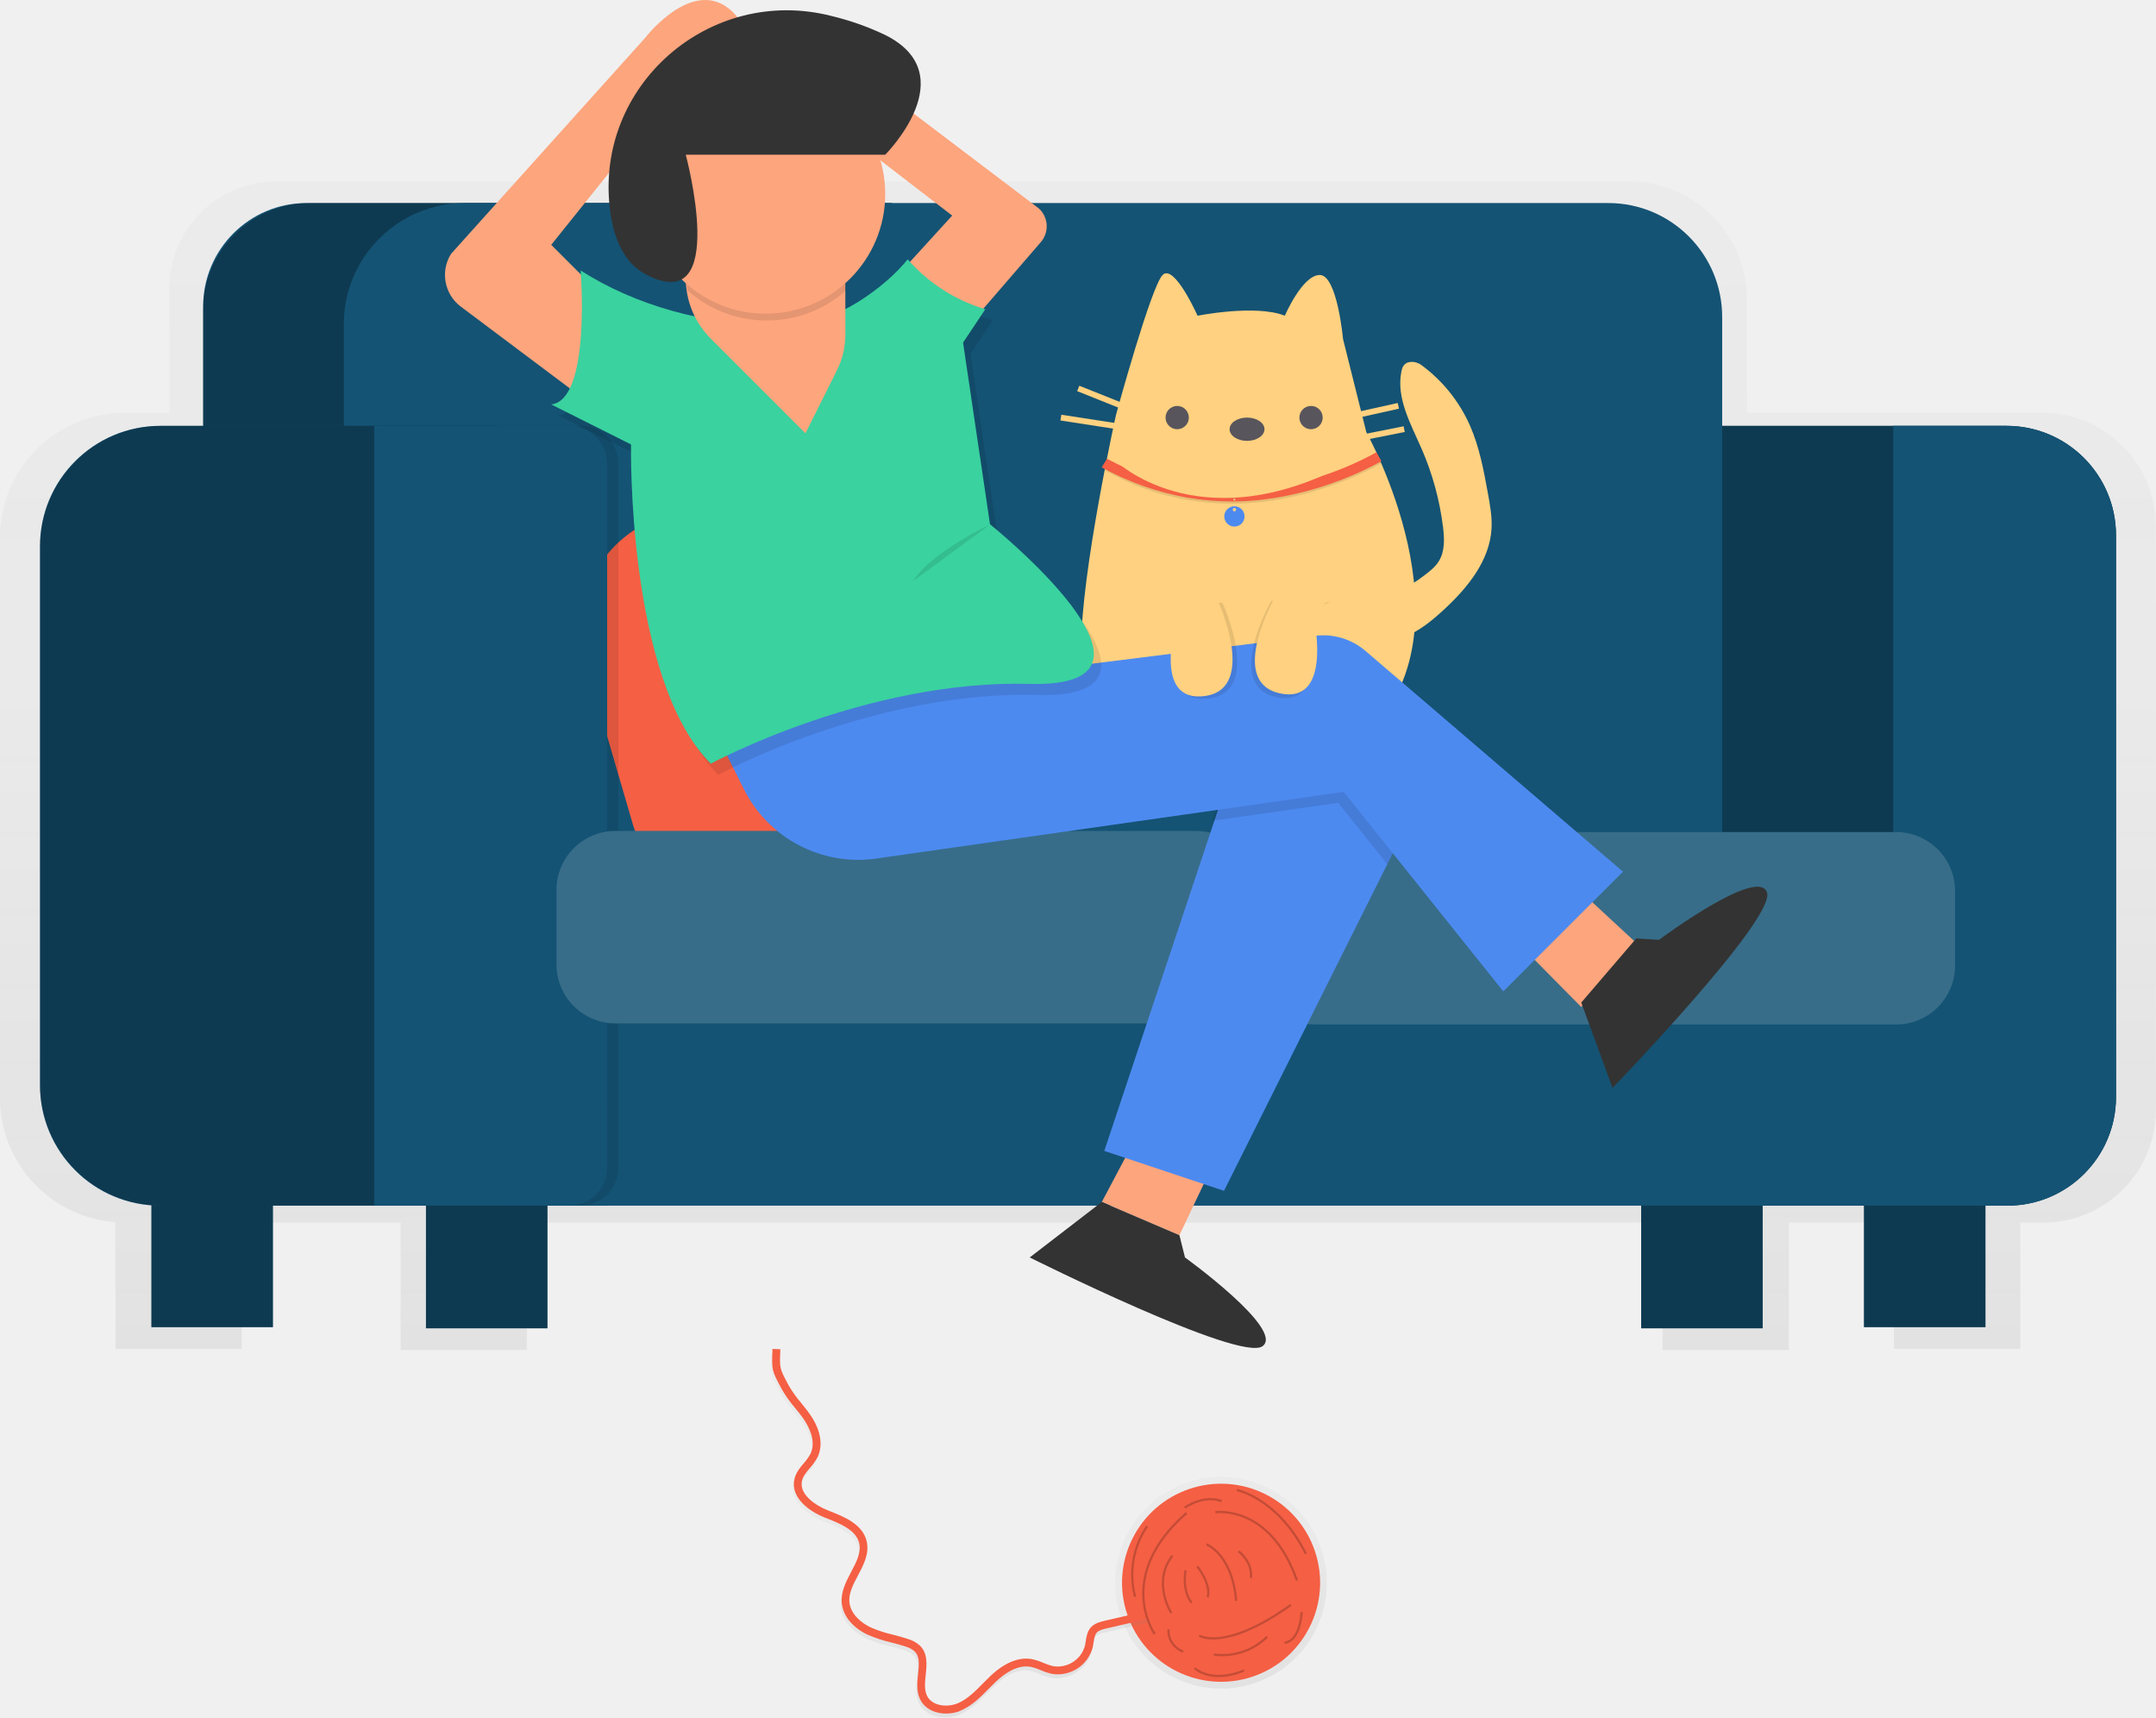
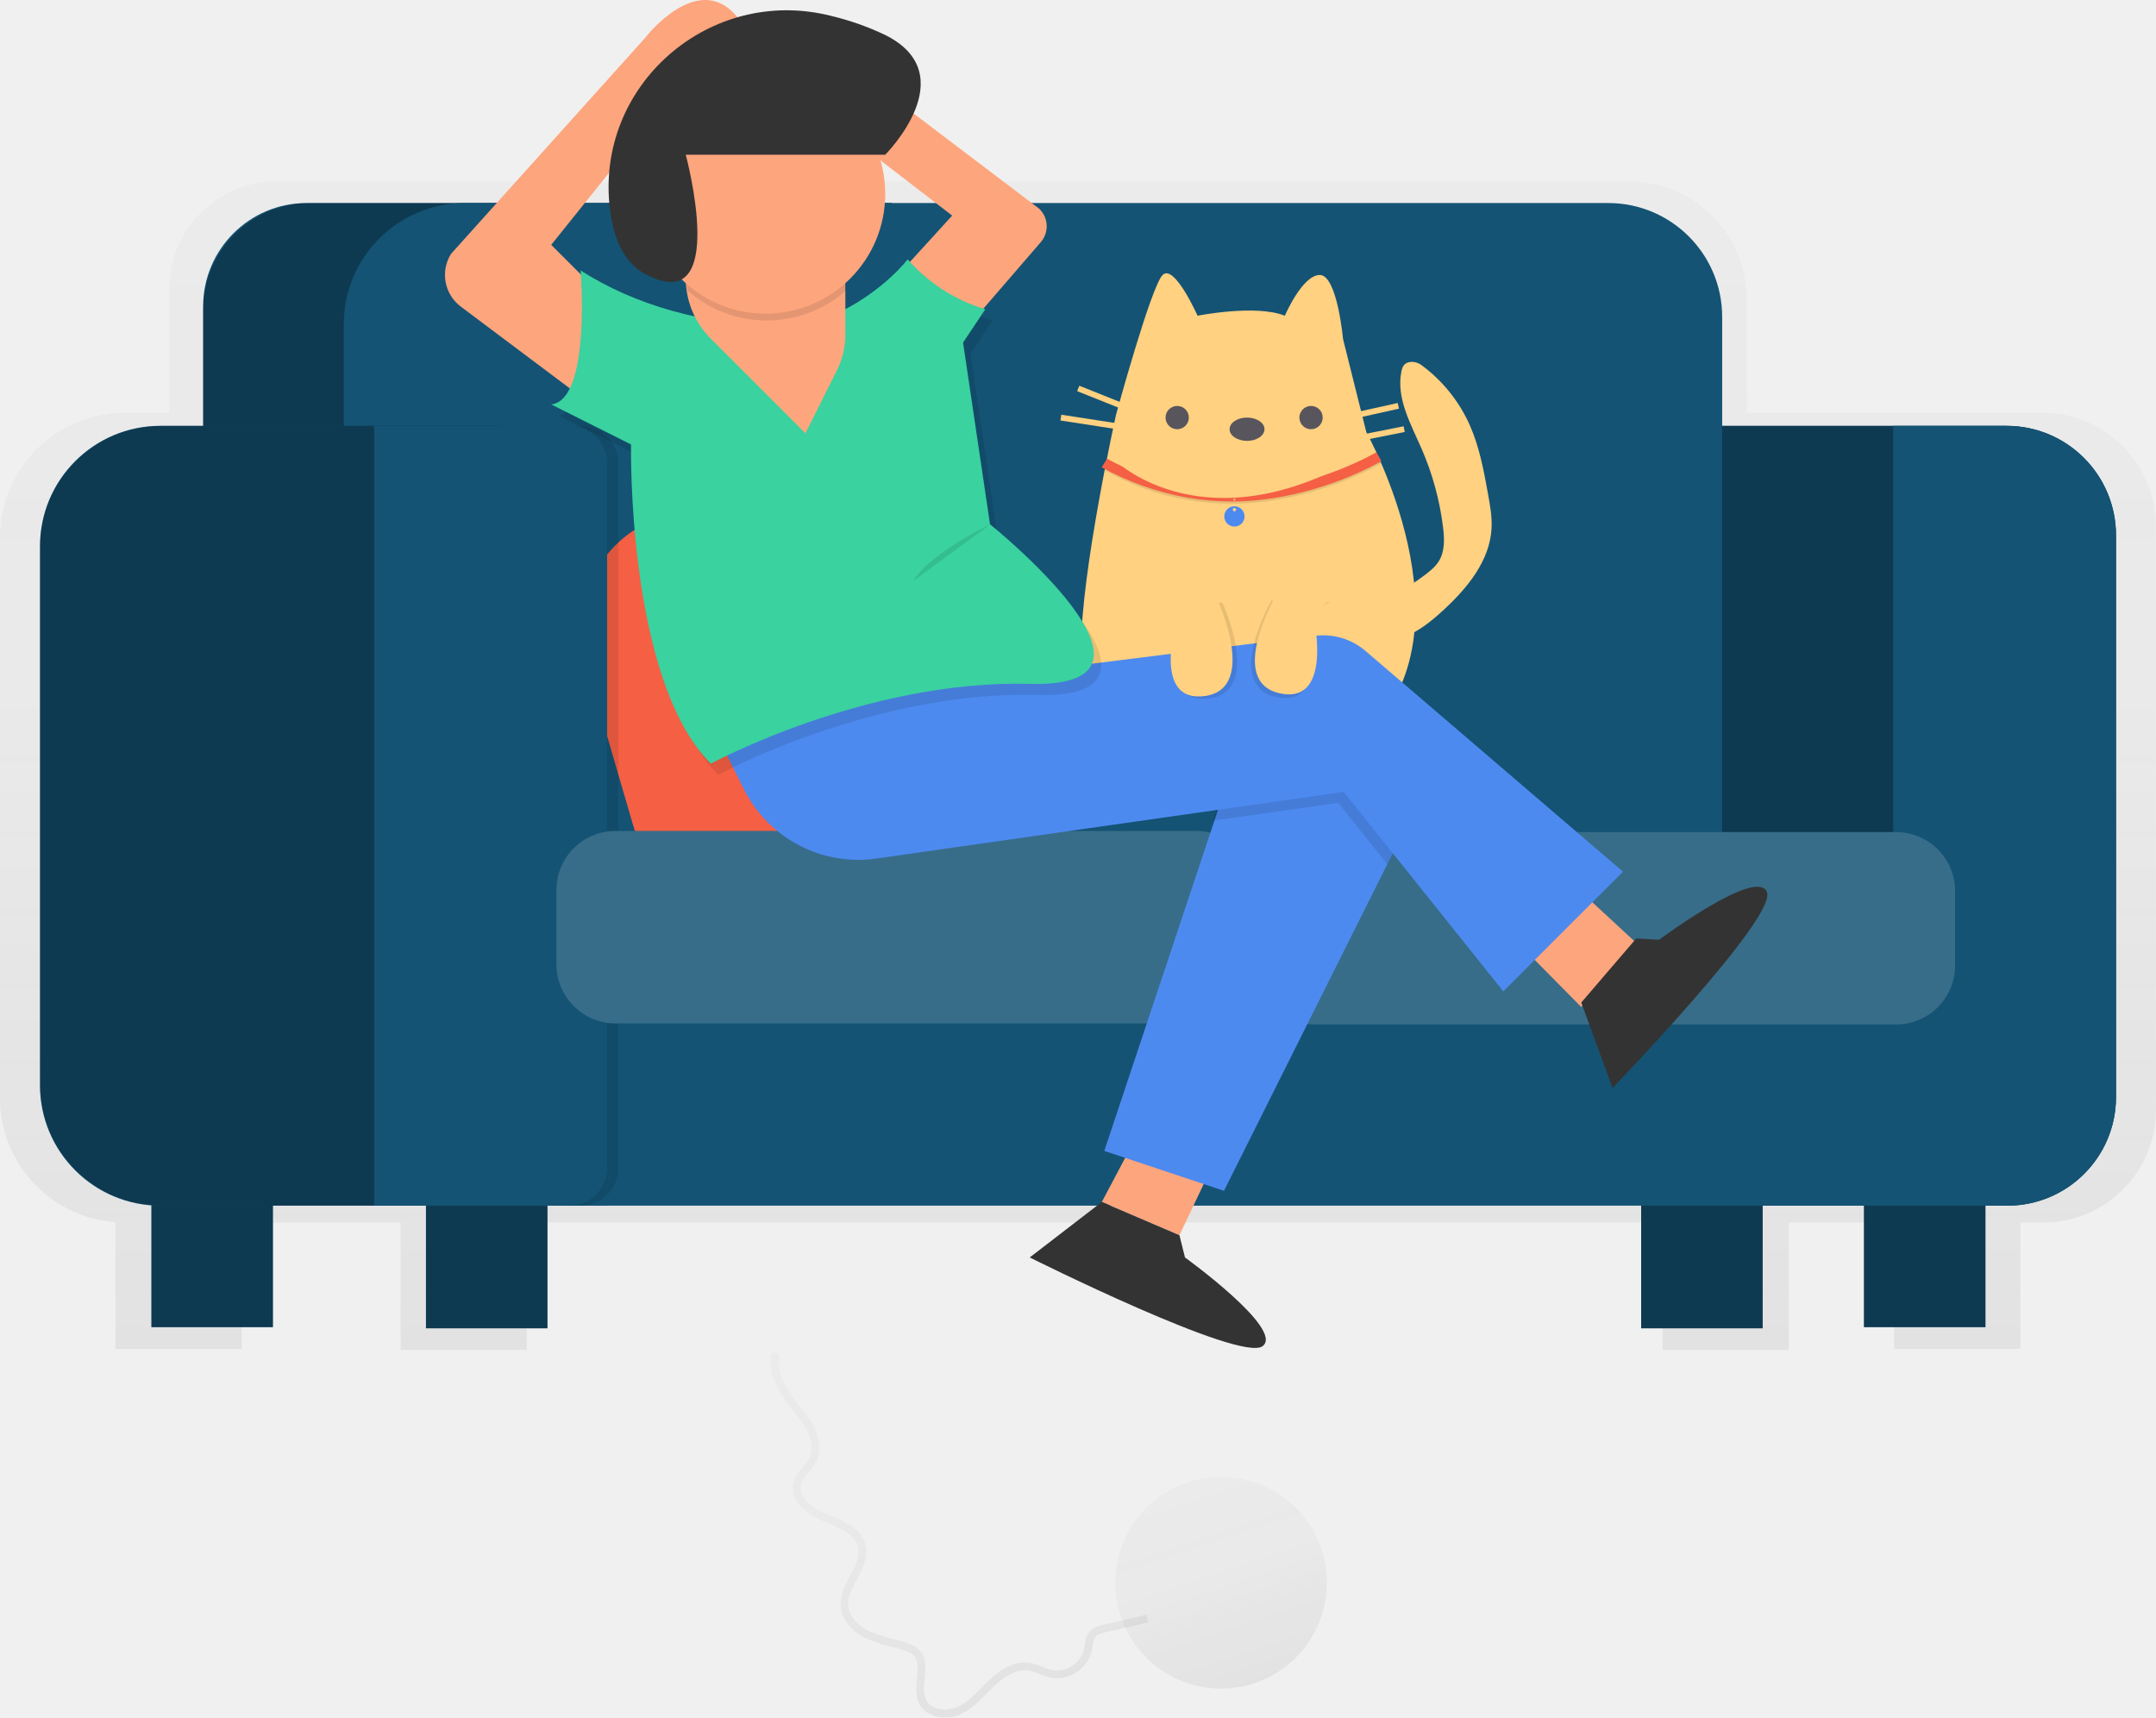
- <svg xmlns="http://www.w3.org/2000/svg" xmlns:xlink="http://www.w3.org/1999/xlink" data-name="Layer 1" height="772.66" width="970">
+ <svg xmlns="http://www.w3.org/2000/svg" xmlns:xlink="http://www.w3.org/1999/xlink" width="970" height="772.66" data-name="Layer 1">
  <defs>
-     <linearGradient gradientUnits="userSpaceOnUse" id="a" x1="600" x2="600" y1="675.47" y2="149.73">
-       <stop offset="0" stop-color="gray" stop-opacity=".25" />
-       <stop offset=".54" stop-color="gray" stop-opacity=".12" />
-       <stop offset="1" stop-color="gray" stop-opacity=".1" />
+     <linearGradient id="a" x1="600" x2="600" y1="675.47" y2="149.73" gradientUnits="userSpaceOnUse">
+       <stop stop-color="gray" stop-opacity=".25" offset="0" />
+       <stop stop-color="gray" stop-opacity=".12" offset=".54" />
+       <stop stop-color="gray" stop-opacity=".1" offset="1" />
    </linearGradient>
-     <linearGradient gradientTransform="translate(-521.72 1157.6)" id="c" x1="1186.1" x2="1186.1" y1="-329.85" y2="-425.03" xlink:href="#a" />
-     <linearGradient gradientTransform="rotate(-18.54 4471.6 1799.5)" id="d" x1="1083.1" x2="1083.1" y1="-358.53" y2="-539.81" xlink:href="#a" />
-     <linearGradient gradientUnits="userSpaceOnUse" id="b" x1="600" x2="600" y1="675.47" y2="149.73" xlink:href="#a" />
+     <linearGradient id="c" x1="1186.1" x2="1186.1" y1="-329.85" y2="-425.03" gradientTransform="translate(-521.72 1157.6)" xlink:href="#a" />
+     <linearGradient id="d" x1="1083.1" x2="1083.1" y1="-358.53" y2="-539.81" gradientTransform="rotate(-18.54 4471.6 1799.5)" xlink:href="#a" />
+     <linearGradient id="b" x1="600" x2="600" y1="675.47" y2="149.73" gradientUnits="userSpaceOnUse" xlink:href="#a" />
  </defs>
-   <path d="M1033.8 253.83H900.96V203a53.24 53.24 0 00-53.24-53.24H239.49a48.3 48.3 0 00-48.3 48.3v55.8h-20A56.21 56.21 0 00114.96 310v252a56.2 56.2 0 0052 56v57h56.78v-56.83h71.5v57.31h56.78v-57.31h511v57.31h56.78v-57.31h47.32v56.78h56.84v-56.78h10.23a50.76 50.76 0 0050.77-50.76V305a51.16 51.16 0 00-51.16-51.17zM890.96 476.22v42.58H679.28a27.49 27.49 0 003.49-13.43v-29.15z" fill="url(#b)" opacity=".5" transform="translate(-115 -68.145)" />
-   <g fill="#145374">
-     <path d="M68.12 528.73h54.67v68.34H68.12zM738.37 529.24h54.67v68.34h-54.67zM838.6 528.73h54.67v68.34H838.6zM191.64 529.24h54.67v68.34h-54.67z" />
-   </g>
-   <path d="M68.12 528.73h54.67v68.34H68.12zM738.37 529.24h54.67v68.34h-54.67zM838.6 528.73h54.67v68.34H838.6zM191.64 529.24h54.67v68.34h-54.67z" opacity=".3" />
+   <path transform="translate(-115 -68.145)" d="M1033.8 253.83H900.96V203a53.24 53.24 0 00-53.24-53.24H239.49a48.3 48.3 0 00-48.3 48.3v55.8h-20A56.21 56.21 0 00114.96 310v252a56.2 56.2 0 0052 56v57h56.78v-56.83h71.5v57.31h56.78v-57.31h511v57.31h56.78v-57.31h47.32v56.78h56.84v-56.78h10.23a50.76 50.76 0 0050.77-50.76V305a51.16 51.16 0 00-51.16-51.17zM890.96 476.22v42.58H679.28a27.49 27.49 0 003.49-13.43v-29.15z" fill="url(#b)" opacity=".5" />
+   <path d="M68.12 528.73h54.67v68.34H68.12zm670.25.51h54.67v68.34h-54.67zm100.23-.51h54.67v68.34H838.6zm-646.96.51h54.67v68.34h-54.67z" fill="#145374" />
+   <path d="M68.12 528.73h54.67v68.34H68.12zm670.25.51h54.67v68.34h-54.67zm100.23-.51h54.67v68.34H838.6zm-646.96.51h54.67v68.34h-54.67z" opacity=".3" />
  <path d="M765.2 191.58h137.54A49.26 49.26 0 01952 240.84v252.69a48.87 48.87 0 01-48.87 48.87H765.2z" fill="#145374" />
  <path d="M765.2 191.58h137.54A49.26 49.26 0 01952 240.84v252.69a48.87 48.87 0 01-48.87 48.87H765.2z" opacity=".3" />
  <path d="M137.91 91.345h263.31v314.37H91.4v-267.87a46.51 46.51 0 0146.51-46.5z" fill="#145374" />
  <path d="M139.41 91.345h261.81v314.37H91.4v-266.37a48 48 0 0148.01-48z" opacity=".3" />
  <g fill="#145374">
    <path d="M209.2 91.345h255.3v314.37H154.68v-259.86a54.51 54.51 0 0154.51-54.51z" />
    <path d="M463 91.345h260.55a51.27 51.27 0 0151.27 51.27v263.1H463zM851.77 191.58h51A49.26 49.26 0 01952 240.84v252.69a48.87 48.87 0 01-48.87 48.87h-51.36zM223.02 446.72h628.74v95.68H223.02z" />
  </g>
  <path d="M299.64 231.91l64.064-18.673c28.295-8.247 57.714 7.892 65.962 36.188l21.222 72.81c8.247 28.295-7.892 57.714-36.188 65.962l-64.064 18.673c-28.295 8.247-57.714-7.892-65.962-36.188l-21.222-72.81c-8.247-28.295 7.892-57.714 36.188-65.962z" fill="#f55f44" />
  <path d="M72.13 191.58h201V542.4h-201A54.13 54.13 0 0118 488.28V245.71a54.13 54.13 0 0154.13-54.13z" fill="#145374" />
  <path d="M72.51 191.58H222.7a50.44 50.44 0 0150.44 50.48v249.9a50.44 50.44 0 01-50.44 50.44H72.51A54.51 54.51 0 0118 487.89V246.06a54.51 54.51 0 0154.51-54.48z" opacity=".3" />
  <path d="M173.41 191.58h87.79a17 17 0 0117 17V525.4a17 17 0 01-17 17h-87.79z" opacity=".1" />
  <g fill="#145374">
    <path d="M168.35 191.58h87.79a17 17 0 0117 17V525.4a17 17 0 01-17 17h-87.79z" />
-     <path d="M250.36 373.83h314.37v86.57H250.36zM565.24 374.33h314.37v86.57H565.24z" />
+     <path d="M250.36 373.83h314.37v86.57H250.36zm314.88.5h314.37v86.57H565.24z" />
  </g>
-   <path d="M276.96 373.83h261.17a26.542 26.542 0 0126.6 26.6v33.37a26.542 26.542 0 01-26.6 26.6H276.96a26.542 26.542 0 01-26.6-26.6v-33.37a26.542 26.542 0 0126.6-26.6zM591.84 374.33h261.17a26.542 26.542 0 0126.6 26.6v33.37a26.542 26.542 0 01-26.6 26.6H591.84a26.542 26.542 0 01-26.6-26.6v-33.37a26.542 26.542 0 0126.6-26.6z" fill="#fff" opacity=".15" />
+   <path d="M276.96 373.83h261.17a26.542 26.542 0 0126.6 26.6v33.37a26.542 26.542 0 01-26.6 26.6H276.96a26.542 26.542 0 01-26.6-26.6v-33.37a26.542 26.542 0 0126.6-26.6zm314.88.5h261.17a26.542 26.542 0 0126.6 26.6v33.37a26.542 26.542 0 01-26.6 26.6H591.84a26.542 26.542 0 01-26.6-26.6v-33.37a26.542 26.542 0 0126.6-26.6z" fill="#fff" opacity=".15" />
  <path d="M631.51 286.66c6.83-2.59 12.62-7.32 18-12.28 10.64-9.82 20.68-22 21.54-36.47.31-5.28-.64-10.54-1.59-15.75-1.91-10.5-3.86-21.12-8.19-30.88a67.83 67.83 0 00-21.7-27 7.3 7.3 0 00-4.91-1.46c-3 .27-3.76 2.33-4.16 4.3-2.43 12 4.24 23.64 9.12 34.84a127.18 127.18 0 019.62 35.27c.63 5.16.86 10.74-1.86 15.18-1.66 2.72-4.26 4.7-6.8 6.62-3.8 2.87-8 5.88-12.76 5.74s-10.08-4.23-15-2.91-8.53 8.89-8.56 13.74c-.06 13.14 18.11 14.52 27.25 11.06z" fill="#ffd180" />
  <path d="M538.79 142.04s26.18-5.24 39.27 0c0 0 7.85-18.33 15.71-18.33s10.47 28.8 10.47 28.8l10.47 41.89s49.75 89 0 136.15-128.3-5.24-128.3-39.27 15.71-104.73 15.71-104.73 15.71-57.6 20.95-62.84 15.72 18.33 15.72 18.33z" fill="#ffd180" />
-   <g fill="#58555d">
-     <path d="M595.09 187.86a5.24 5.24 0 01-5.24 5.24 5.24 5.24 0 01-5.24-5.24 5.24 5.24 0 015.24-5.24 5.24 5.24 0 015.24 5.24zM534.87 187.86a5.24 5.24 0 01-5.24 5.24 5.24 5.24 0 01-5.24-5.24 5.24 5.24 0 015.24-5.24 5.24 5.24 0 015.24 5.24zM568.9 193.1a7.85 5.24 0 01-7.85 5.24 7.85 5.24 0 01-7.85-5.24 7.85 5.24 0 017.85-5.24 7.85 5.24 0 017.85 5.24z" />
-   </g>
-   <g fill="#ffd180">
-     <path d="M605.28 186.53l23.566-5.233.568 2.558-23.566 5.233zM605.31 196.99l26.185-5.218.512 2.57-26.185 5.218zM484.62 175.97l.973-2.433 26.183 10.473-.973 2.433zM477.1 189.17l.399-2.59 34.039 5.24-.399 2.59z" />
-   </g>
+   <path d="M595.09 187.86a5.24 5.24 0 01-5.24 5.24 5.24 5.24 0 01-5.24-5.24 5.24 5.24 0 015.24-5.24 5.24 5.24 0 015.24 5.24zm-60.22 0a5.24 5.24 0 01-5.24 5.24 5.24 5.24 0 01-5.24-5.24 5.24 5.24 0 015.24-5.24 5.24 5.24 0 015.24 5.24zm34.03 5.24a7.85 5.24 0 01-7.85 5.24 7.85 5.24 0 01-7.85-5.24 7.85 5.24 0 017.85-5.24 7.85 5.24 0 017.85 5.24z" fill="#58555d" />
+   <path d="M605.28 186.53l23.566-5.233.568 2.558-23.566 5.233zm.03 10.46l26.185-5.218.512 2.57-26.185 5.218zm-120.69-21.02l.973-2.433 26.183 10.473-.973 2.433zm-7.52 13.2l.399-2.59 34.039 5.24-.399 2.59z" fill="#ffd180" />
  <path d="M554.52 226.6a119.78 119.78 0 01-20.45-1.74 113 113 0 01-36.92-13.27l.91-4.23a124.25 124.25 0 0037 13c18.85 3.23 51.27 2.26 84.22-15.92l2.2 4c-23.92 13.22-49.1 18.16-66.96 18.16z" opacity=".1" />
  <path d="M619.28 203.47c-33 18.18-65.38 19.15-84.22 15.92a124.25 124.25 0 01-37-13l-2.42 3.86a126.27 126.27 0 0038.43 13.61 119.78 119.78 0 0020.46 1.75c17.86 0 43-4.93 67-18.13zm-63.91 21.78a.51.51 0 11.51-.51.51.51 0 01-.51.5z" fill="#f55f44" />
  <path d="M550.81 232.33a4.56 4.56 0 004.56 4.56 4.56 4.56 0 004.56-4.56 4.56 4.56 0 00-4.56-4.56 4.56 4.56 0 00-4.56 4.56zm4.56-2.28a.76.76 0 11.76-.76.76.76 0 01-.76.76z" fill="#4d8af0" />
  <path d="M612.57 204.99c-69.69 41-109.85 3-109.85 3z" fill="#ffd180" />
  <path d="M518.17 498.33l-22.45 42.41 34.92 14.96 22.45-47.39z" fill="#fda57d" />
  <path d="M530.64 555.7l2.49 10s44.9 32.43 34.92 39.91-104.77-39.91-104.77-39.91l32.43-24.95z" fill="#333" />
  <path d="M677.69 418.89l33.72 34.14 24.75-28.83-38.48-35.63z" fill="#fda57d" />
  <path d="M736.16 422.19l10.27.61s44.4-33.11 48.55-21.35-69.49 88-69.49 88l-14.07-38.42z" fill="#333" />
  <path d="M416.45 168.93l51.82-60a10.9 10.9 0 00-.82-15.11L354.69 8.36 341 29.72l87.39 67.27-37.1 40.68zM266 181.95l-58.67-44a17.83 17.83 0 01-4.39-23.76l87.79-97.69 18 18L248 110.15l35.9 35.9z" fill="#fda57d" />
  <path d="M550.69 356.2l-53.86 161.57 53.86 17.95 89.75-179.52-71.8-17.95z" fill="#4d8af0" />
  <path d="M548.19 361.19l-2.69 8.08 56.55-8.08 22.09 27.62 13.81-27.62-71.81-17.95z" opacity=".1" />
  <path d="M290.61 16.605s23-29.66 40.47-9.7-27.44 22.45-27.44 22.45z" fill="#fda57d" />
  <path d="M317.32 320.3l17.35 34.71a57.54 57.54 0 0059.61 31.23l210.26-30L676.35 446l53.85-53.85-115.85-99.3a29.22 29.22 0 00-22.64-6.81z" fill="#4d8af0" />
  <path d="M264.56 126.65s4.73 58.3-13.22 60.3l35.9 18s-2 105.71 35.9 143.61c0 0 69.81-37.9 143.61-35.9s-18-71.81-18-71.81l-12.12-81.72 10-15a75 75 0 01-34.92-22.45c-10 12.47-32.86 29.38-52.69 29.38h-8.58c-29.56 0-61-6-85.91-21.9z" opacity=".1" />
  <path d="M261.23 121.66s4.77 58.3-13.23 60.29l35.9 18s-2 105.71 35.9 143.61c0 0 69.81-37.9 143.61-35.9s-18-71.81-18-71.81l-12.12-81.72 10-15a75 75 0 01-34.92-22.45c-10 12.47-32.86 29.38-52.69 29.38h-8.58c-29.56 0-61-8.47-85.91-24.4z" fill="#3ad29f" />
  <path d="M308.52 105.22v20a38.3 38.3 0 0011.22 27.08l42.64 42.64 14.19-28.39a35.6 35.6 0 003.76-15.92v-45.41z" fill="#fda57d" />
  <path d="M309.07 128.31c0 .74 0 1.47.07 2.21a53.84 53.84 0 0071.74-.06v-22.19h-71.81z" opacity=".1" />
  <path d="M398.27 87.275a53.85 53.85 0 01-53.85 53.85 53.85 53.85 0 01-53.85-53.85 53.85 53.85 0 0153.85-53.85 53.85 53.85 0 0153.85 53.85z" fill="#fda57d" />
  <path d="M445.55 235.86s-27.16 13-34.65 25.5" opacity=".1" />
  <path d="M308.52 69.595h89.76s35.9-35.9 0-53.85a122.89 122.89 0 00-24.36-8.6c-54.59-13.84-106.5 31.31-99.48 87.19 1.66 13.2 6.39 24 16.13 29.11 37.89 19.95 17.95-53.85 17.95-53.85z" fill="#333" />
-   <path d="M550 271.22s18.21 39.59-5.7 43-13-33.16-13-33.16-2.39-10.85-8.21-11.46M572 270.26s-21.65 37.82 1.86 43.3 15.89-31.87 15.89-31.87 3.34-10.59 9.2-10.69" opacity=".1" />
-   <path d="M547.89 270.11s18.21 39.59-5.7 43-13-33.16-13-33.16-2.39-10.88-8.19-11.49M573.69 268.59s-21.69 37.83 1.86 43.27 15.89-31.87 15.89-31.87 3.34-10.59 9.2-10.69" fill="#ffd180" />
-   <path d="M711.99 780.16a47.59 47.59 0 01-47.59 47.59 47.59 47.59 0 01-47.59-47.59 47.59 47.59 0 0147.59-47.59 47.59 47.59 0 0147.59 47.59z" fill="url(#c)" opacity=".5" transform="rotate(-18.54 398.269 1098.528)" />
-   <path d="M591.61 697.89a44.55 44.55 0 01-28.073 56.403 44.55 44.55 0 01-56.403-28.073 44.55 44.55 0 0128.073-56.403 44.55 44.55 0 0156.403 28.073z" fill="#f55f44" />
-   <path d="M545.81 839.88c-6.4 2.15-14.37.62-17.34-5.52-1.71-3.55-1.3-7.52-.9-11.36.44-4.21.81-7.84-1.56-10.19a10.79 10.79 0 00-4.22-2.21c-2-.67-4.16-1.23-6.22-1.77a61.81 61.81 0 01-10.72-3.52c-6.8-3.19-11.15-8.58-11.63-14.42-.41-5 2-9.56 4.3-13.93s4.62-8.71 3.52-13c-1.49-5.79-8.44-8.54-14.56-11l-1-.38c-7.48-3-15.5-9.33-13.5-17.45.7-2.83 2.49-5 4.22-7a21.26 21.26 0 003-4.29c2.7-5.69-1-12.27-2.65-14.84-1.29-2-2.82-3.84-4.3-5.67a54.82 54.82 0 01-6.13-8.68l-.28-.52c-4.06-7.68-4.14-8-3.8-16.37v-1l3.54.14v1c-.3 7.59-.3 7.59 3.39 14.57l.28.52a51.37 51.37 0 005.75 8.11c1.53 1.89 3.11 3.85 4.5 5.94 4.29 6.49 5.34 13.16 2.89 18.31a24.2 24.2 0 01-3.52 5c-1.54 1.84-3 3.58-3.5 5.62-1.56 6.31 6.41 11.33 11.37 13.31l.95.38c6.57 2.6 14.75 5.84 16.69 13.37 1.44 5.59-1.23 10.63-3.82 15.51-2.17 4.1-4.23 8-3.9 12 .44 5.37 5.25 9.46 9.6 11.51a58.23 58.23 0 0010.11 3.3c2.12.55 4.31 1.13 6.45 1.84a13.86 13.86 0 015.6 3.06c3.57 3.54 3.07 8.39 2.59 13.08-.36 3.5-.71 6.81.57 9.45 2.31 4.78 9.47 5.48 14.45 3.13 4.08-1.92 7.29-5.19 10.69-8.64 1.1-1.12 2.24-2.27 3.4-3.37 6.34-6 12.75-8.62 18.55-7.61a26.17 26.17 0 015.35 1.73 26.43 26.43 0 004.13 1.42 12.73 12.73 0 0014.55-9.32c.13-.59.22-1.21.32-1.86.31-2.08.66-4.44 2.32-6.27s4.29-2.5 6.16-2.93l19.3-4.46.8 3.45-19.3 4.46c-1.83.42-3.42.86-4.33 1.86s-1.18 2.67-1.43 4.41c-.1.68-.21 1.39-.36 2.09a16.27 16.27 0 01-18.78 12 29.47 29.47 0 01-4.69-1.6 23.16 23.16 0 00-4.63-1.52c-5.88-1-11.67 3.07-15.5 6.69-1.11 1.05-2.23 2.19-3.31 3.28-3.47 3.52-7.05 7.17-11.7 9.36a16.63 16.63 0 01-1.76.8z" fill="url(#d)" opacity=".5" transform="translate(-115 -68.145)" />
-   <path d="M431.29 769.98c-6.4 2.15-14.37.62-17.34-5.52-1.71-3.55-1.3-7.52-.9-11.36.44-4.21.81-7.84-1.56-10.19a10.79 10.79 0 00-4.22-2.21c-2-.67-4.16-1.23-6.22-1.77a61.81 61.81 0 01-10.72-3.52c-6.8-3.19-11.15-8.58-11.63-14.42-.41-5 2-9.56 4.3-13.93s4.62-8.71 3.52-13c-1.49-5.79-8.44-8.54-14.56-11l-1-.38c-7.48-3-15.5-9.33-13.5-17.45.7-2.83 2.49-5 4.22-7a21.26 21.26 0 003-4.29c2.7-5.69-1-12.27-2.65-14.84-1.29-2-2.82-3.84-4.3-5.67a54.82 54.82 0 01-6.13-8.68l-.28-.52c-4.06-7.68-4.14-8-3.8-16.37v-1l3.54.14v1c-.3 7.59-.3 7.59 3.39 14.57l.28.52a51.37 51.37 0 005.75 8.11c1.53 1.89 3.11 3.85 4.5 5.94 4.29 6.49 5.34 13.16 2.89 18.31a24.2 24.2 0 01-3.52 5c-1.54 1.84-3 3.58-3.5 5.62-1.56 6.31 6.41 11.33 11.37 13.31l.95.38c6.57 2.6 14.75 5.84 16.69 13.37 1.44 5.59-1.23 10.63-3.82 15.51-2.17 4.1-4.23 8-3.9 12 .44 5.37 5.25 9.46 9.6 11.51a58.23 58.23 0 0010.11 3.3c2.12.55 4.31 1.13 6.45 1.84a13.86 13.86 0 015.6 3.06c3.57 3.54 3.07 8.39 2.59 13.08-.36 3.5-.71 6.81.57 9.45 2.31 4.78 9.47 5.48 14.45 3.13 4.08-1.92 7.29-5.19 10.69-8.64 1.1-1.12 2.24-2.27 3.4-3.37 6.34-6 12.75-8.62 18.55-7.61a26.17 26.17 0 015.35 1.73 26.43 26.43 0 004.13 1.42 12.73 12.73 0 0014.55-9.32c.13-.59.22-1.21.32-1.86.31-2.08.66-4.44 2.32-6.27s4.29-2.5 6.16-2.93l19.3-4.46.8 3.45-19.3 4.46c-1.83.42-3.42.86-4.33 1.86s-1.18 2.67-1.43 4.41c-.1.68-.21 1.39-.36 2.09a16.27 16.27 0 01-18.78 12 29.47 29.47 0 01-4.69-1.6 23.16 23.16 0 00-4.63-1.52c-5.88-1-11.67 3.07-15.5 6.69-1.11 1.05-2.23 2.19-3.31 3.28-3.47 3.52-7.05 7.17-11.7 9.36a16.63 16.63 0 01-1.76.8z" fill="#f55f44" />
-   <g fill="none" stroke="#000" stroke-miterlimit="10">
-     <path d="M546.78 680.33s24.65-3.73 36.72 30.67M519.51 735.13s-18.3-25.9 14.31-54.46M527 725.67s-8.83-13.59.43-25.77M542.81 694.74s11.69 4.62 13.33 25.43M556.53 670.38s18.26 3.49 31 28.6M533 678.27s8.63-6.1 16.64-2.91M539.52 735.86s11.54 7.34 41.28-13.84M537.47 750.46s7.22 7.19 22.25 1.08M516.06 686.63a39 39 0 00-5.38 31.71M525.75 733.03s-.95 6.73 6.58 10.07M585.61 725.24s-.46 13-7.66 13.78M546.1 744.36a28.82 28.82 0 0024-8M557.22 697.92s6.25 4.31 5.63 12M533.38 706.45s-1.74 9.13 2.75 14.56M538.66 704.68s6.42 8 4.67 13.92" opacity=".2" />
-   </g>
+   <path d="M550 271.22s18.21 39.59-5.7 43-13-33.16-13-33.16-2.39-10.85-8.21-11.46m48.91.66s-21.65 37.82 1.86 43.3 15.89-31.87 15.89-31.87 3.34-10.59 9.2-10.69" opacity=".1" />
+   <path d="M547.89 270.11s18.21 39.59-5.7 43-13-33.16-13-33.16-2.39-10.88-8.19-11.49m52.69.13s-21.69 37.83 1.86 43.27 15.89-31.87 15.89-31.87 3.34-10.59 9.2-10.69" fill="#ffd180" />
+   <path transform="rotate(-18.54 398.269 1098.528)" d="M711.99 780.16a47.59 47.59 0 01-47.59 47.59 47.59 47.59 0 01-47.59-47.59 47.59 47.59 0 0147.59-47.59 47.59 47.59 0 0147.59 47.59z" fill="url(#c)" opacity=".5" />
+   <path transform="translate(-115 -68.145)" d="M545.81 839.88c-6.4 2.15-14.37.62-17.34-5.52-1.71-3.55-1.3-7.52-.9-11.36.44-4.21.81-7.84-1.56-10.19a10.79 10.79 0 00-4.22-2.21c-2-.67-4.16-1.23-6.22-1.77a61.81 61.81 0 01-10.72-3.52c-6.8-3.19-11.15-8.58-11.63-14.42-.41-5 2-9.56 4.3-13.93s4.62-8.71 3.52-13c-1.49-5.79-8.44-8.54-14.56-11l-1-.38c-7.48-3-15.5-9.33-13.5-17.45.7-2.83 2.49-5 4.22-7a21.26 21.26 0 003-4.29c2.7-5.69-1-12.27-2.65-14.84-1.29-2-2.82-3.84-4.3-5.67a54.82 54.82 0 01-6.13-8.68l-.28-.52c-4.06-7.68-4.14-8-3.8-16.37v-1l3.54.14v1c-.3 7.59-.3 7.59 3.39 14.57l.28.52a51.37 51.37 0 005.75 8.11c1.53 1.89 3.11 3.85 4.5 5.94 4.29 6.49 5.34 13.16 2.89 18.31a24.2 24.2 0 01-3.52 5c-1.54 1.84-3 3.58-3.5 5.62-1.56 6.31 6.41 11.33 11.37 13.31l.95.38c6.57 2.6 14.75 5.84 16.69 13.37 1.44 5.59-1.23 10.63-3.82 15.51-2.17 4.1-4.23 8-3.9 12 .44 5.37 5.25 9.46 9.6 11.51a58.23 58.23 0 0010.11 3.3c2.12.55 4.31 1.13 6.45 1.84a13.86 13.86 0 015.6 3.06c3.57 3.54 3.07 8.39 2.59 13.08-.36 3.5-.71 6.81.57 9.45 2.31 4.78 9.47 5.48 14.45 3.13 4.08-1.92 7.29-5.19 10.69-8.64 1.1-1.12 2.24-2.27 3.4-3.37 6.34-6 12.75-8.62 18.55-7.61a26.17 26.17 0 015.35 1.73 26.43 26.43 0 004.13 1.42 12.73 12.73 0 0014.55-9.32c.13-.59.22-1.21.32-1.86.31-2.08.66-4.44 2.32-6.27s4.29-2.5 6.16-2.93l19.3-4.46.8 3.45-19.3 4.46c-1.83.42-3.42.86-4.33 1.86s-1.18 2.67-1.43 4.41c-.1.68-.21 1.39-.36 2.09a16.27 16.27 0 01-18.78 12 29.47 29.47 0 01-4.69-1.6 23.16 23.16 0 00-4.63-1.52c-5.88-1-11.67 3.07-15.5 6.69-1.11 1.05-2.23 2.19-3.31 3.28-3.47 3.52-7.05 7.17-11.7 9.36a16.63 16.63 0 01-1.76.8z" fill="url(#d)" opacity=".5" />
</svg>
